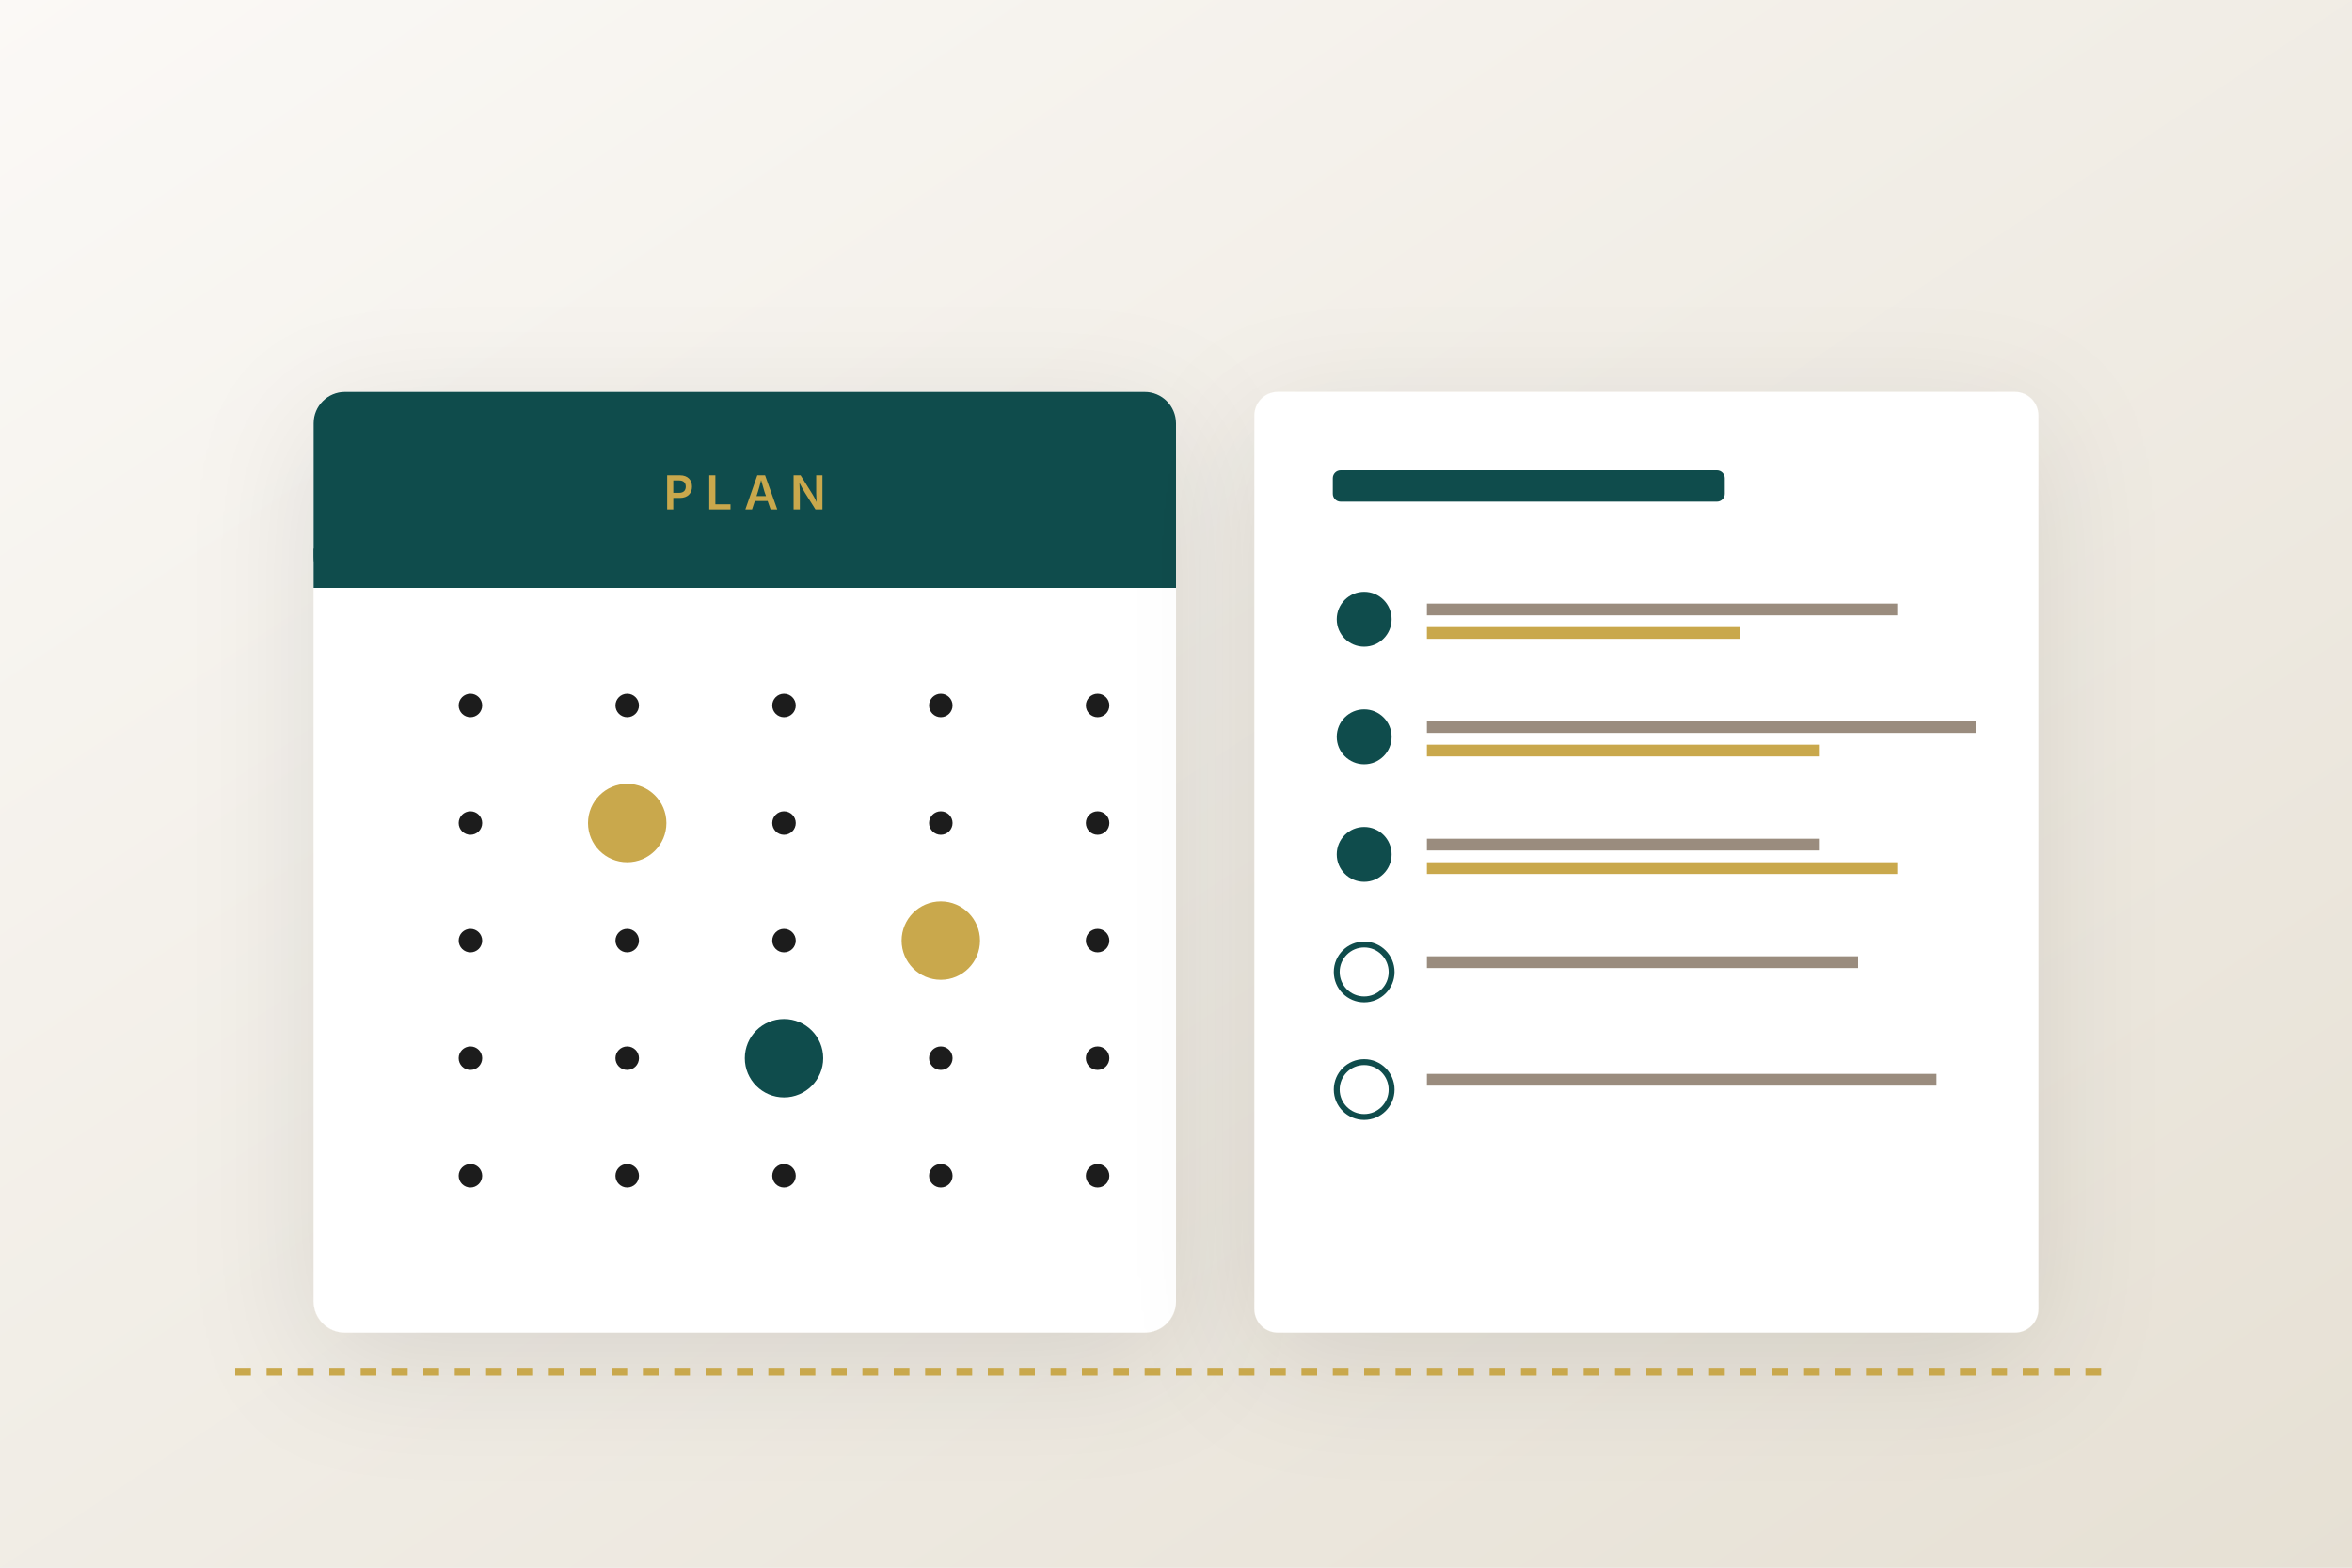
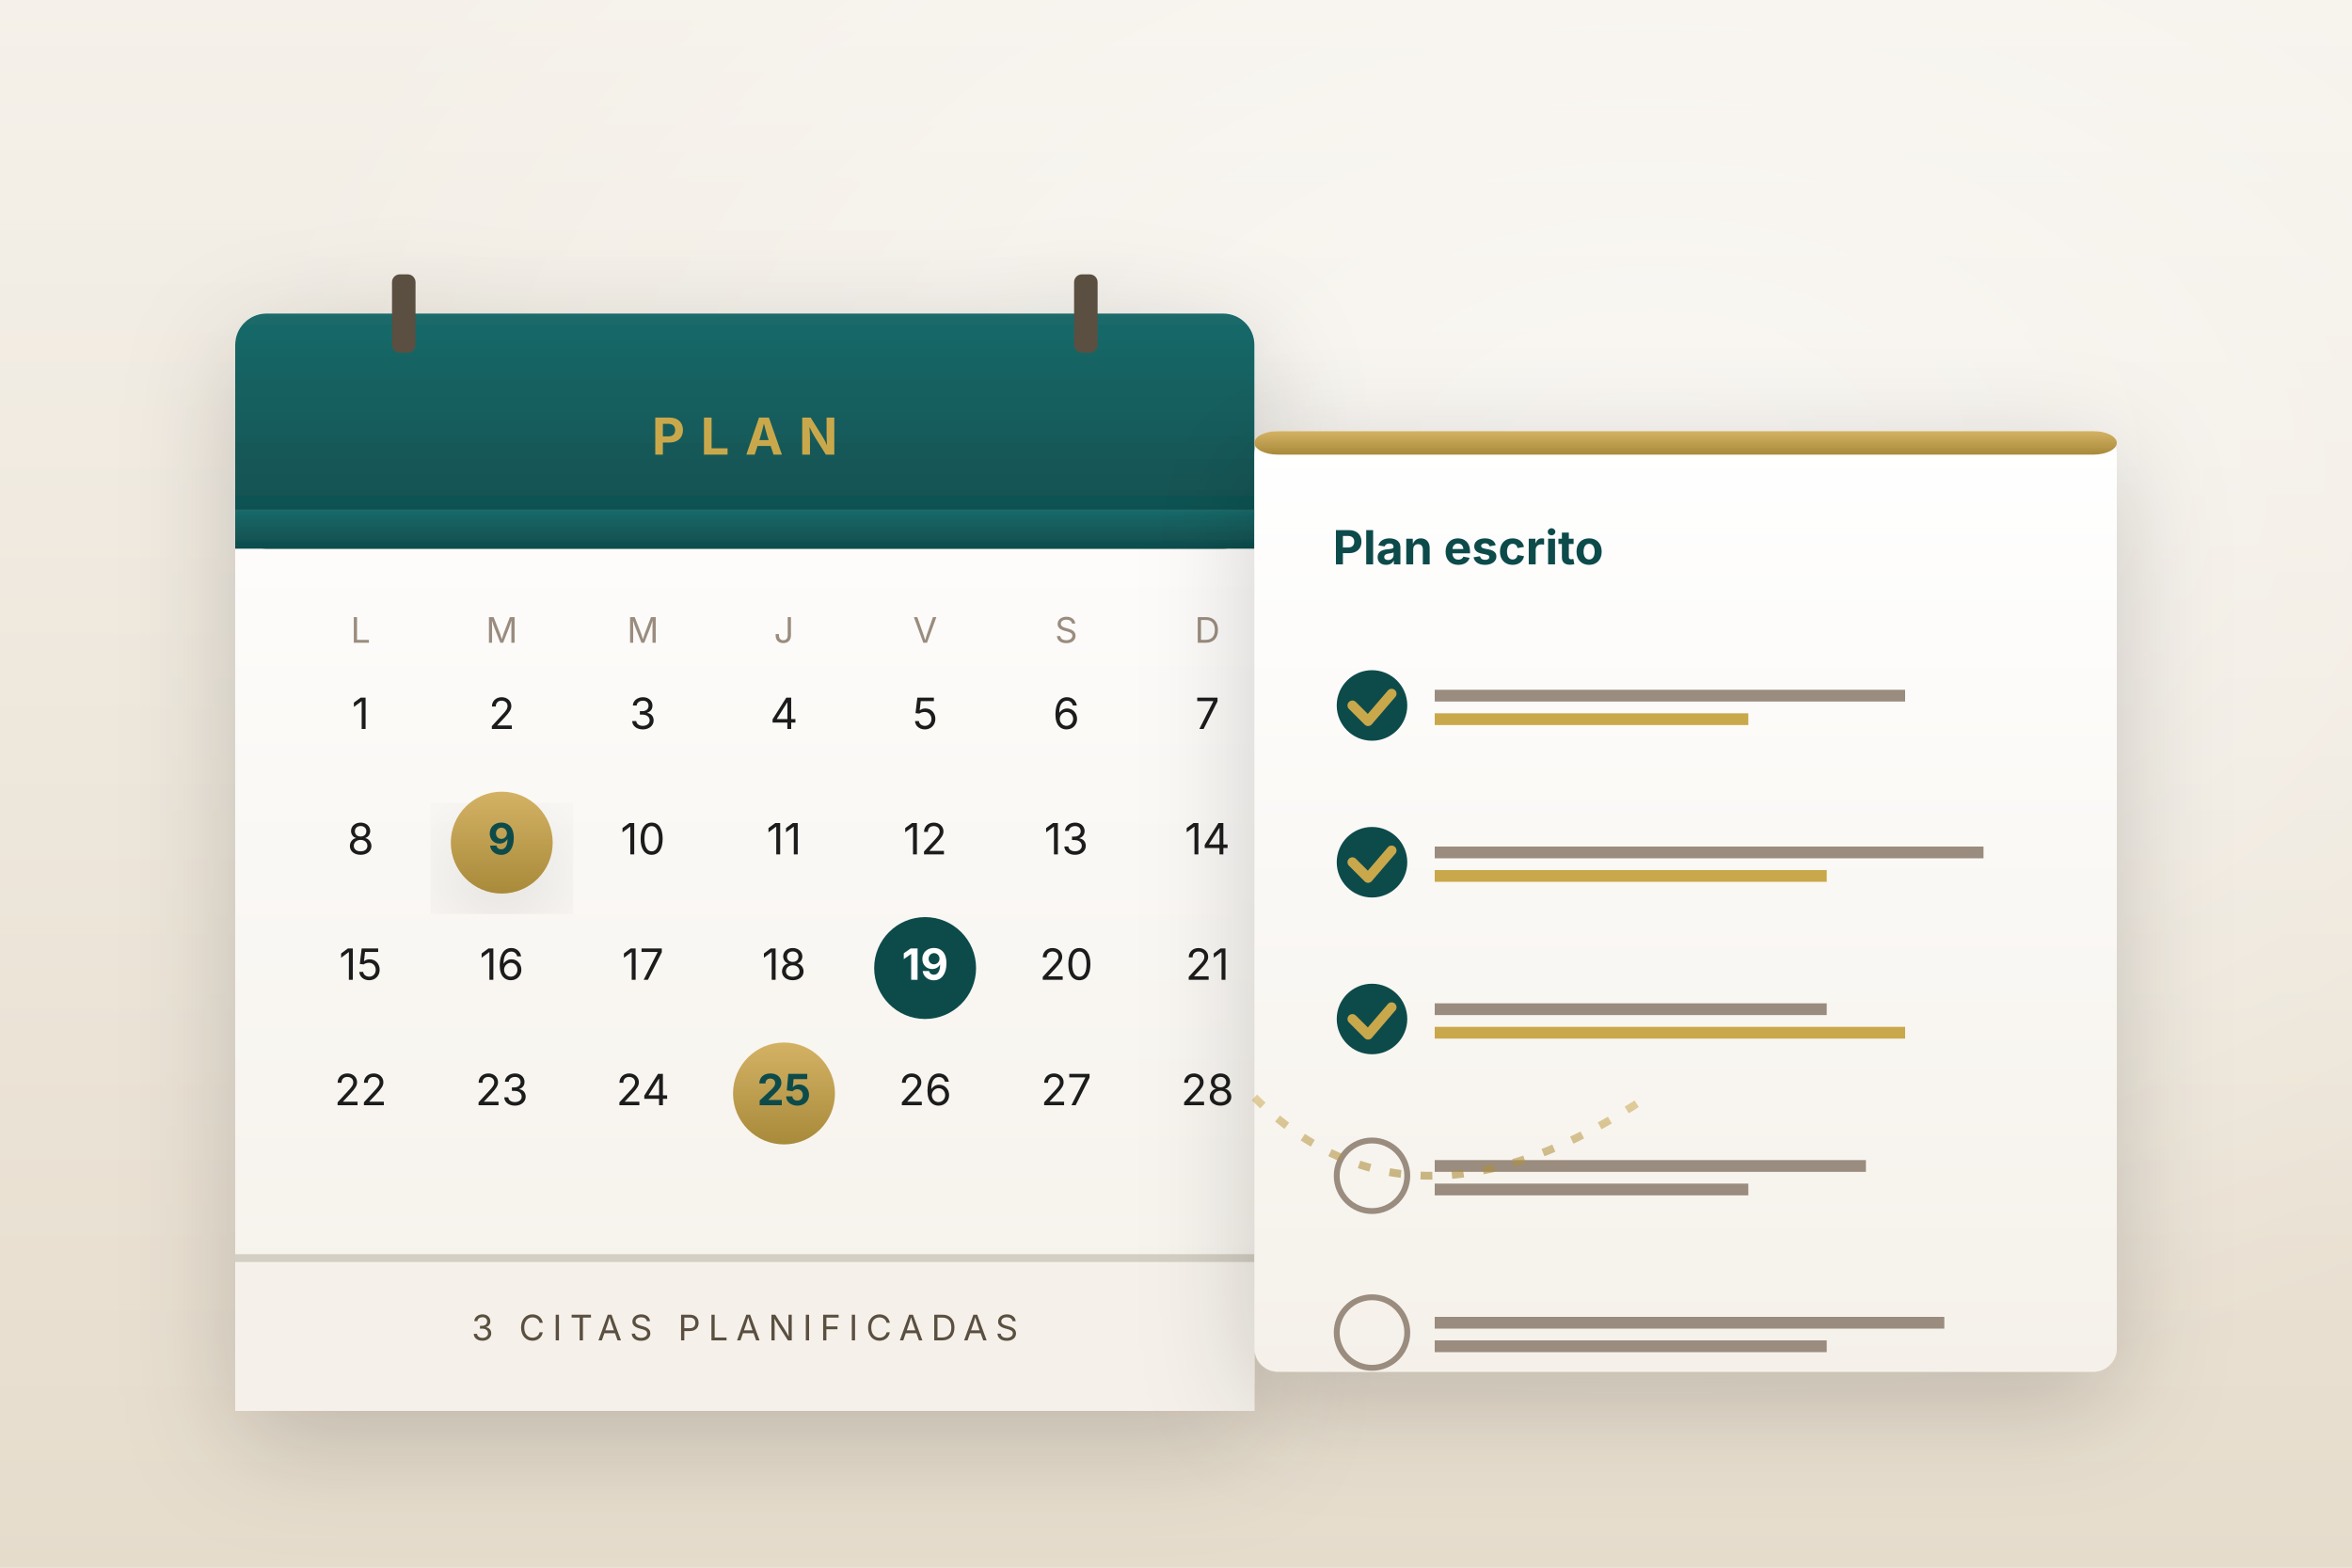
- <svg xmlns="http://www.w3.org/2000/svg" viewBox="0 0 600 400" width="600" height="400" role="img" aria-label="Treatment planning">
+ <svg xmlns="http://www.w3.org/2000/svg" viewBox="0 0 600 400" width="600" height="400" role="img" aria-label="Treatment planning calendar">
  <defs>
-     <linearGradient id="bg" x1="0" y1="0" x2="1" y2="1">
-       <stop offset="0" stop-color="#fbf9f6" />
-       <stop offset="1" stop-color="#e6e0d4" />
+     <linearGradient id="bg" x1="0" y1="0" x2="0" y2="1">
+       <stop offset="0" stop-color="#f5f1ea" />
+       <stop offset="1" stop-color="#e6dccc" />
    </linearGradient>
+     <linearGradient id="cal-header" x1="0" y1="0" x2="0" y2="1">
+       <stop offset="0" stop-color="#1a6a6a" />
+       <stop offset="1" stop-color="#0f4c4c" />
+     </linearGradient>
+     <linearGradient id="cal-paper" x1="0" y1="0" x2="0" y2="1">
+       <stop offset="0" stop-color="#ffffff" />
+       <stop offset="1" stop-color="#f5f1ea" />
+     </linearGradient>
+     <linearGradient id="gold" x1="0" y1="0" x2="0" y2="1">
+       <stop offset="0" stop-color="#d4b265" />
+       <stop offset="1" stop-color="#a88a3a" />
+     </linearGradient>
+     <radialGradient id="spot" cx="0.7" cy="0.3" r="0.6">
+       <stop offset="0" stop-color="#fff" stop-opacity="0.6" />
+       <stop offset="1" stop-color="#fff" stop-opacity="0" />
+     </radialGradient>
+     <filter id="soft-shadow" x="-20%" y="-20%" width="140%" height="140%">
+       <feDropShadow dx="0" dy="8" stdDeviation="14" flood-opacity="0.18" />
+     </filter>
  </defs>
  <rect width="600" height="400" fill="url(#bg)" />
-   <g transform="translate(80 80)">
-     <rect x="0" y="20" width="220" height="240" fill="#ffffff" rx="8" filter="drop-shadow(0 8px 16px rgba(0,0,0,0.1))" />
-     <rect x="0" y="20" width="220" height="50" fill="#0f4c4c" rx="8" />
-     <rect x="0" y="60" width="220" height="10" fill="#0f4c4c" />
-     <text x="110" y="50" text-anchor="middle" font-family="Inter, sans-serif" font-size="12" fill="#c9a84c" letter-spacing="3" font-weight="600">PLAN</text>
-     <g fill="#1c1c1c">
-       <circle cx="40" cy="100" r="3" />
-       <circle cx="80" cy="100" r="3" />
-       <circle cx="120" cy="100" r="3" />
-       <circle cx="160" cy="100" r="3" />
-       <circle cx="200" cy="100" r="3" />
-       <circle cx="40" cy="130" r="3" />
-       <circle cx="80" cy="130" r="3" />
-       <circle cx="120" cy="130" r="3" />
-       <circle cx="160" cy="130" r="3" />
-       <circle cx="200" cy="130" r="3" />
-       <circle cx="40" cy="160" r="3" />
-       <circle cx="80" cy="160" r="3" />
-       <circle cx="120" cy="160" r="3" />
-       <circle cx="160" cy="160" r="3" />
-       <circle cx="200" cy="160" r="3" />
-       <circle cx="40" cy="190" r="3" />
-       <circle cx="80" cy="190" r="3" />
-       <circle cx="120" cy="190" r="3" />
-       <circle cx="160" cy="190" r="3" />
-       <circle cx="200" cy="190" r="3" />
-       <circle cx="40" cy="220" r="3" />
-       <circle cx="80" cy="220" r="3" />
-       <circle cx="120" cy="220" r="3" />
-       <circle cx="160" cy="220" r="3" />
-       <circle cx="200" cy="220" r="3" />
+   <rect width="600" height="400" fill="url(#spot)" />
+   <g transform="translate(60 80)" filter="url(#soft-shadow)">
+     <rect x="0" y="0" width="260" height="280" fill="url(#cal-paper)" rx="8" />
+     <rect x="0" y="0" width="260" height="60" fill="url(#cal-header)" rx="8" />
+     <rect x="0" y="50" width="260" height="10" fill="url(#cal-header)" />
+     <text x="130" y="36" text-anchor="middle" font-family="Inter, sans-serif" font-size="13" fill="#c9a84c" letter-spacing="4" font-weight="700">PLAN</text>
+     <rect x="40" y="-10" width="6" height="20" fill="#5a5040" rx="2" />
+     <rect x="214" y="-10" width="6" height="20" fill="#5a5040" rx="2" />
+     <g font-family="Inter, sans-serif" font-size="9" fill="#9a8c7e" text-anchor="middle">
+       <text x="32" y="84">L</text>
+       <text x="68" y="84">M</text>
+       <text x="104" y="84">M</text>
+       <text x="140" y="84">J</text>
+       <text x="176" y="84">V</text>
+       <text x="212" y="84">S</text>
+       <text x="248" y="84">D</text>
    </g>
-     <circle cx="80" cy="130" r="10" fill="#c9a84c" />
-     <circle cx="120" cy="190" r="10" fill="#0f4c4c" />
-     <circle cx="160" cy="160" r="10" fill="#c9a84c" />
+     <g font-family="Inter, sans-serif" font-size="11" fill="#1c1c1c" text-anchor="middle">
+       <text x="32" y="106">1</text>
+       <text x="68" y="106">2</text>
+       <text x="104" y="106">3</text>
+       <text x="140" y="106">4</text>
+       <text x="176" y="106">5</text>
+       <text x="212" y="106">6</text>
+       <text x="248" y="106">7</text>
+       <text x="32" y="138">8</text>
+       <text x="68" y="138">9</text>
+       <text x="104" y="138">10</text>
+       <text x="140" y="138">11</text>
+       <text x="176" y="138">12</text>
+       <text x="212" y="138">13</text>
+       <text x="248" y="138">14</text>
+       <text x="32" y="170">15</text>
+       <text x="68" y="170">16</text>
+       <text x="104" y="170">17</text>
+       <text x="140" y="170">18</text>
+       <text x="176" y="170">19</text>
+       <text x="212" y="170">20</text>
+       <text x="248" y="170">21</text>
+       <text x="32" y="202">22</text>
+       <text x="68" y="202">23</text>
+       <text x="104" y="202">24</text>
+       <text x="140" y="202">25</text>
+       <text x="176" y="202">26</text>
+       <text x="212" y="202">27</text>
+       <text x="248" y="202">28</text>
+     </g>
+     <circle cx="68" cy="135" r="13" fill="url(#gold)" filter="url(#soft-shadow)" />
+     <text x="68" y="138" text-anchor="middle" font-family="Inter, sans-serif" font-size="11" fill="#0f4c4c" font-weight="700">9</text>
+     <circle cx="176" cy="167" r="13" fill="#0f4c4c" />
+     <text x="176" y="170" text-anchor="middle" font-family="Inter, sans-serif" font-size="11" fill="#fff" font-weight="700">19</text>
+     <circle cx="140" cy="199" r="13" fill="url(#gold)" />
+     <text x="140" y="202" text-anchor="middle" font-family="Inter, sans-serif" font-size="11" fill="#0f4c4c" font-weight="700">25</text>
+     <rect x="0" y="240" width="260" height="40" fill="#f5f1ea" rx="0" />
+     <rect x="0" y="240" width="260" height="2" fill="#d4cfc4" />
+     <text x="130" y="262" text-anchor="middle" font-family="Inter, sans-serif" font-size="9" fill="#5a5040" letter-spacing="2">3 CITAS PLANIFICADAS</text>
  </g>
-   <g transform="translate(320 100)">
-     <rect x="0" y="0" width="200" height="240" fill="#ffffff" rx="6" filter="drop-shadow(0 8px 16px rgba(0,0,0,0.1))" />
-     <rect x="20" y="20" width="100" height="8" fill="#0f4c4c" rx="2" />
-     <g transform="translate(20 50)" font-family="Inter, sans-serif" font-size="11" fill="#1c1c1c">
-       <circle cx="8" cy="8" r="7" fill="#0f4c4c" />
-       <text x="14" y="12" fill="#fff" font-size="9" font-weight="700">✓</text>
-       <rect x="24" y="4" width="120" height="3" fill="#9a8c7e" />
-       <rect x="24" y="10" width="80" height="3" fill="#c9a84c" />
-       <circle cx="8" cy="38" r="7" fill="#0f4c4c" />
-       <text x="14" y="42" fill="#fff" font-size="9" font-weight="700">✓</text>
-       <rect x="24" y="34" width="140" height="3" fill="#9a8c7e" />
-       <rect x="24" y="40" width="100" height="3" fill="#c9a84c" />
-       <circle cx="8" cy="68" r="7" fill="#0f4c4c" />
-       <text x="14" y="72" fill="#fff" font-size="9" font-weight="700">✓</text>
-       <rect x="24" y="64" width="100" height="3" fill="#9a8c7e" />
-       <rect x="24" y="70" width="120" height="3" fill="#c9a84c" />
-       <circle cx="8" cy="98" r="7" fill="#fff" stroke="#0f4c4c" stroke-width="1.5" />
-       <rect x="24" y="94" width="110" height="3" fill="#9a8c7e" />
-       <circle cx="8" cy="128" r="7" fill="#fff" stroke="#0f4c4c" stroke-width="1.5" />
-       <rect x="24" y="124" width="130" height="3" fill="#9a8c7e" />
+   <g transform="translate(320 110)" filter="url(#soft-shadow)">
+     <rect x="0" y="0" width="220" height="240" fill="url(#cal-paper)" rx="6" />
+     <rect x="0" y="0" width="220" height="6" fill="url(#gold)" rx="6" />
+     <text x="20" y="34" font-family="Inter, sans-serif" font-size="12" fill="#0f4c4c" font-weight="700">Plan escrito</text>
+     <g transform="translate(20 60)">
+       <g transform="translate(0 0)">
+         <circle cx="10" cy="10" r="9" fill="#0f4c4c" />
+         <path d="M 5 10 L 9 14 L 15 7" stroke="#c9a84c" stroke-width="2.5" fill="none" stroke-linecap="round" stroke-linejoin="round" />
+         <rect x="26" y="6" width="120" height="3" fill="#9a8c7e" />
+         <rect x="26" y="12" width="80" height="3" fill="#c9a84c" />
+       </g>
+       <g transform="translate(0 40)">
+         <circle cx="10" cy="10" r="9" fill="#0f4c4c" />
+         <path d="M 5 10 L 9 14 L 15 7" stroke="#c9a84c" stroke-width="2.5" fill="none" stroke-linecap="round" stroke-linejoin="round" />
+         <rect x="26" y="6" width="140" height="3" fill="#9a8c7e" />
+         <rect x="26" y="12" width="100" height="3" fill="#c9a84c" />
+       </g>
+       <g transform="translate(0 80)">
+         <circle cx="10" cy="10" r="9" fill="#0f4c4c" />
+         <path d="M 5 10 L 9 14 L 15 7" stroke="#c9a84c" stroke-width="2.5" fill="none" stroke-linecap="round" stroke-linejoin="round" />
+         <rect x="26" y="6" width="100" height="3" fill="#9a8c7e" />
+         <rect x="26" y="12" width="120" height="3" fill="#c9a84c" />
+       </g>
+       <g transform="translate(0 120)">
+         <circle cx="10" cy="10" r="9" fill="none" stroke="#9a8c7e" stroke-width="1.5" />
+         <rect x="26" y="6" width="110" height="3" fill="#9a8c7e" />
+         <rect x="26" y="12" width="80" height="3" fill="#9a8c7e" />
+       </g>
+       <g transform="translate(0 160)">
+         <circle cx="10" cy="10" r="9" fill="none" stroke="#9a8c7e" stroke-width="1.5" />
+         <rect x="26" y="6" width="130" height="3" fill="#9a8c7e" />
+         <rect x="26" y="12" width="100" height="3" fill="#9a8c7e" />
+       </g>
    </g>
  </g>
-   <line x1="60" y1="350" x2="540" y2="350" stroke="#c9a84c" stroke-width="2" stroke-dasharray="4 4" />
+   <path d="M 320 280 Q 360 320, 420 280" stroke="url(#gold)" stroke-width="2" stroke-dasharray="3 5" fill="none" opacity="0.6" />
</svg>
